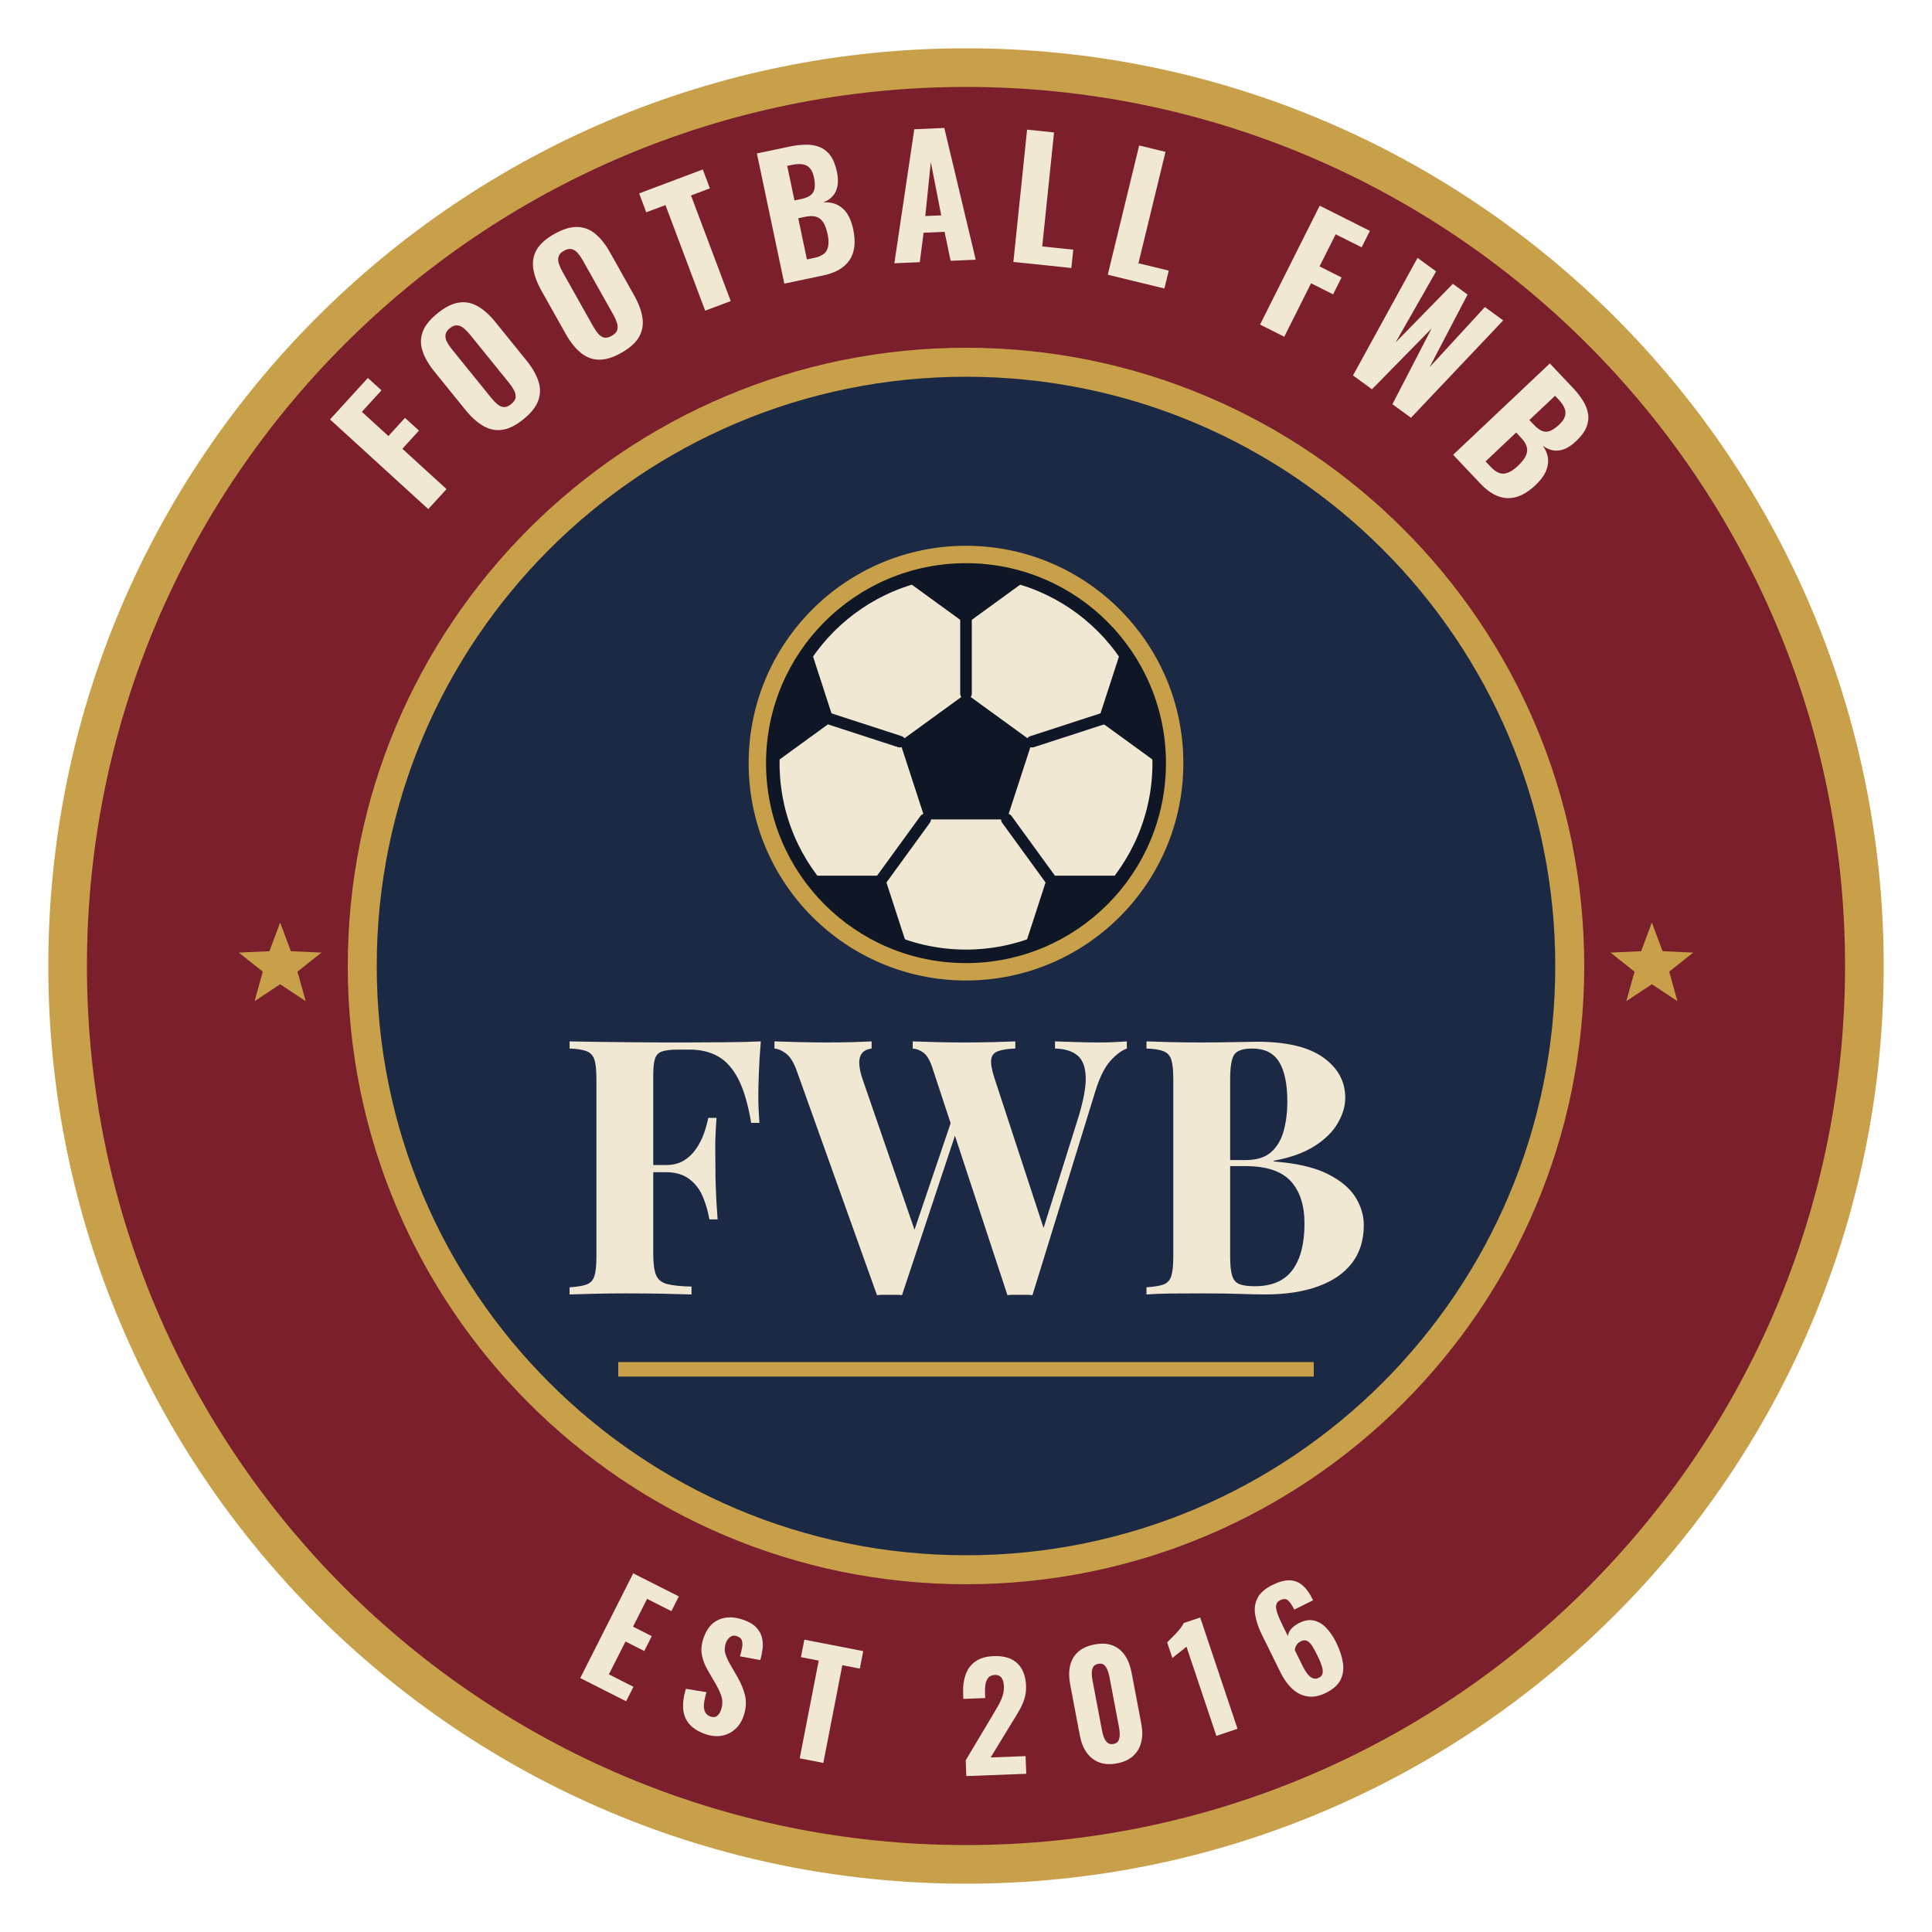
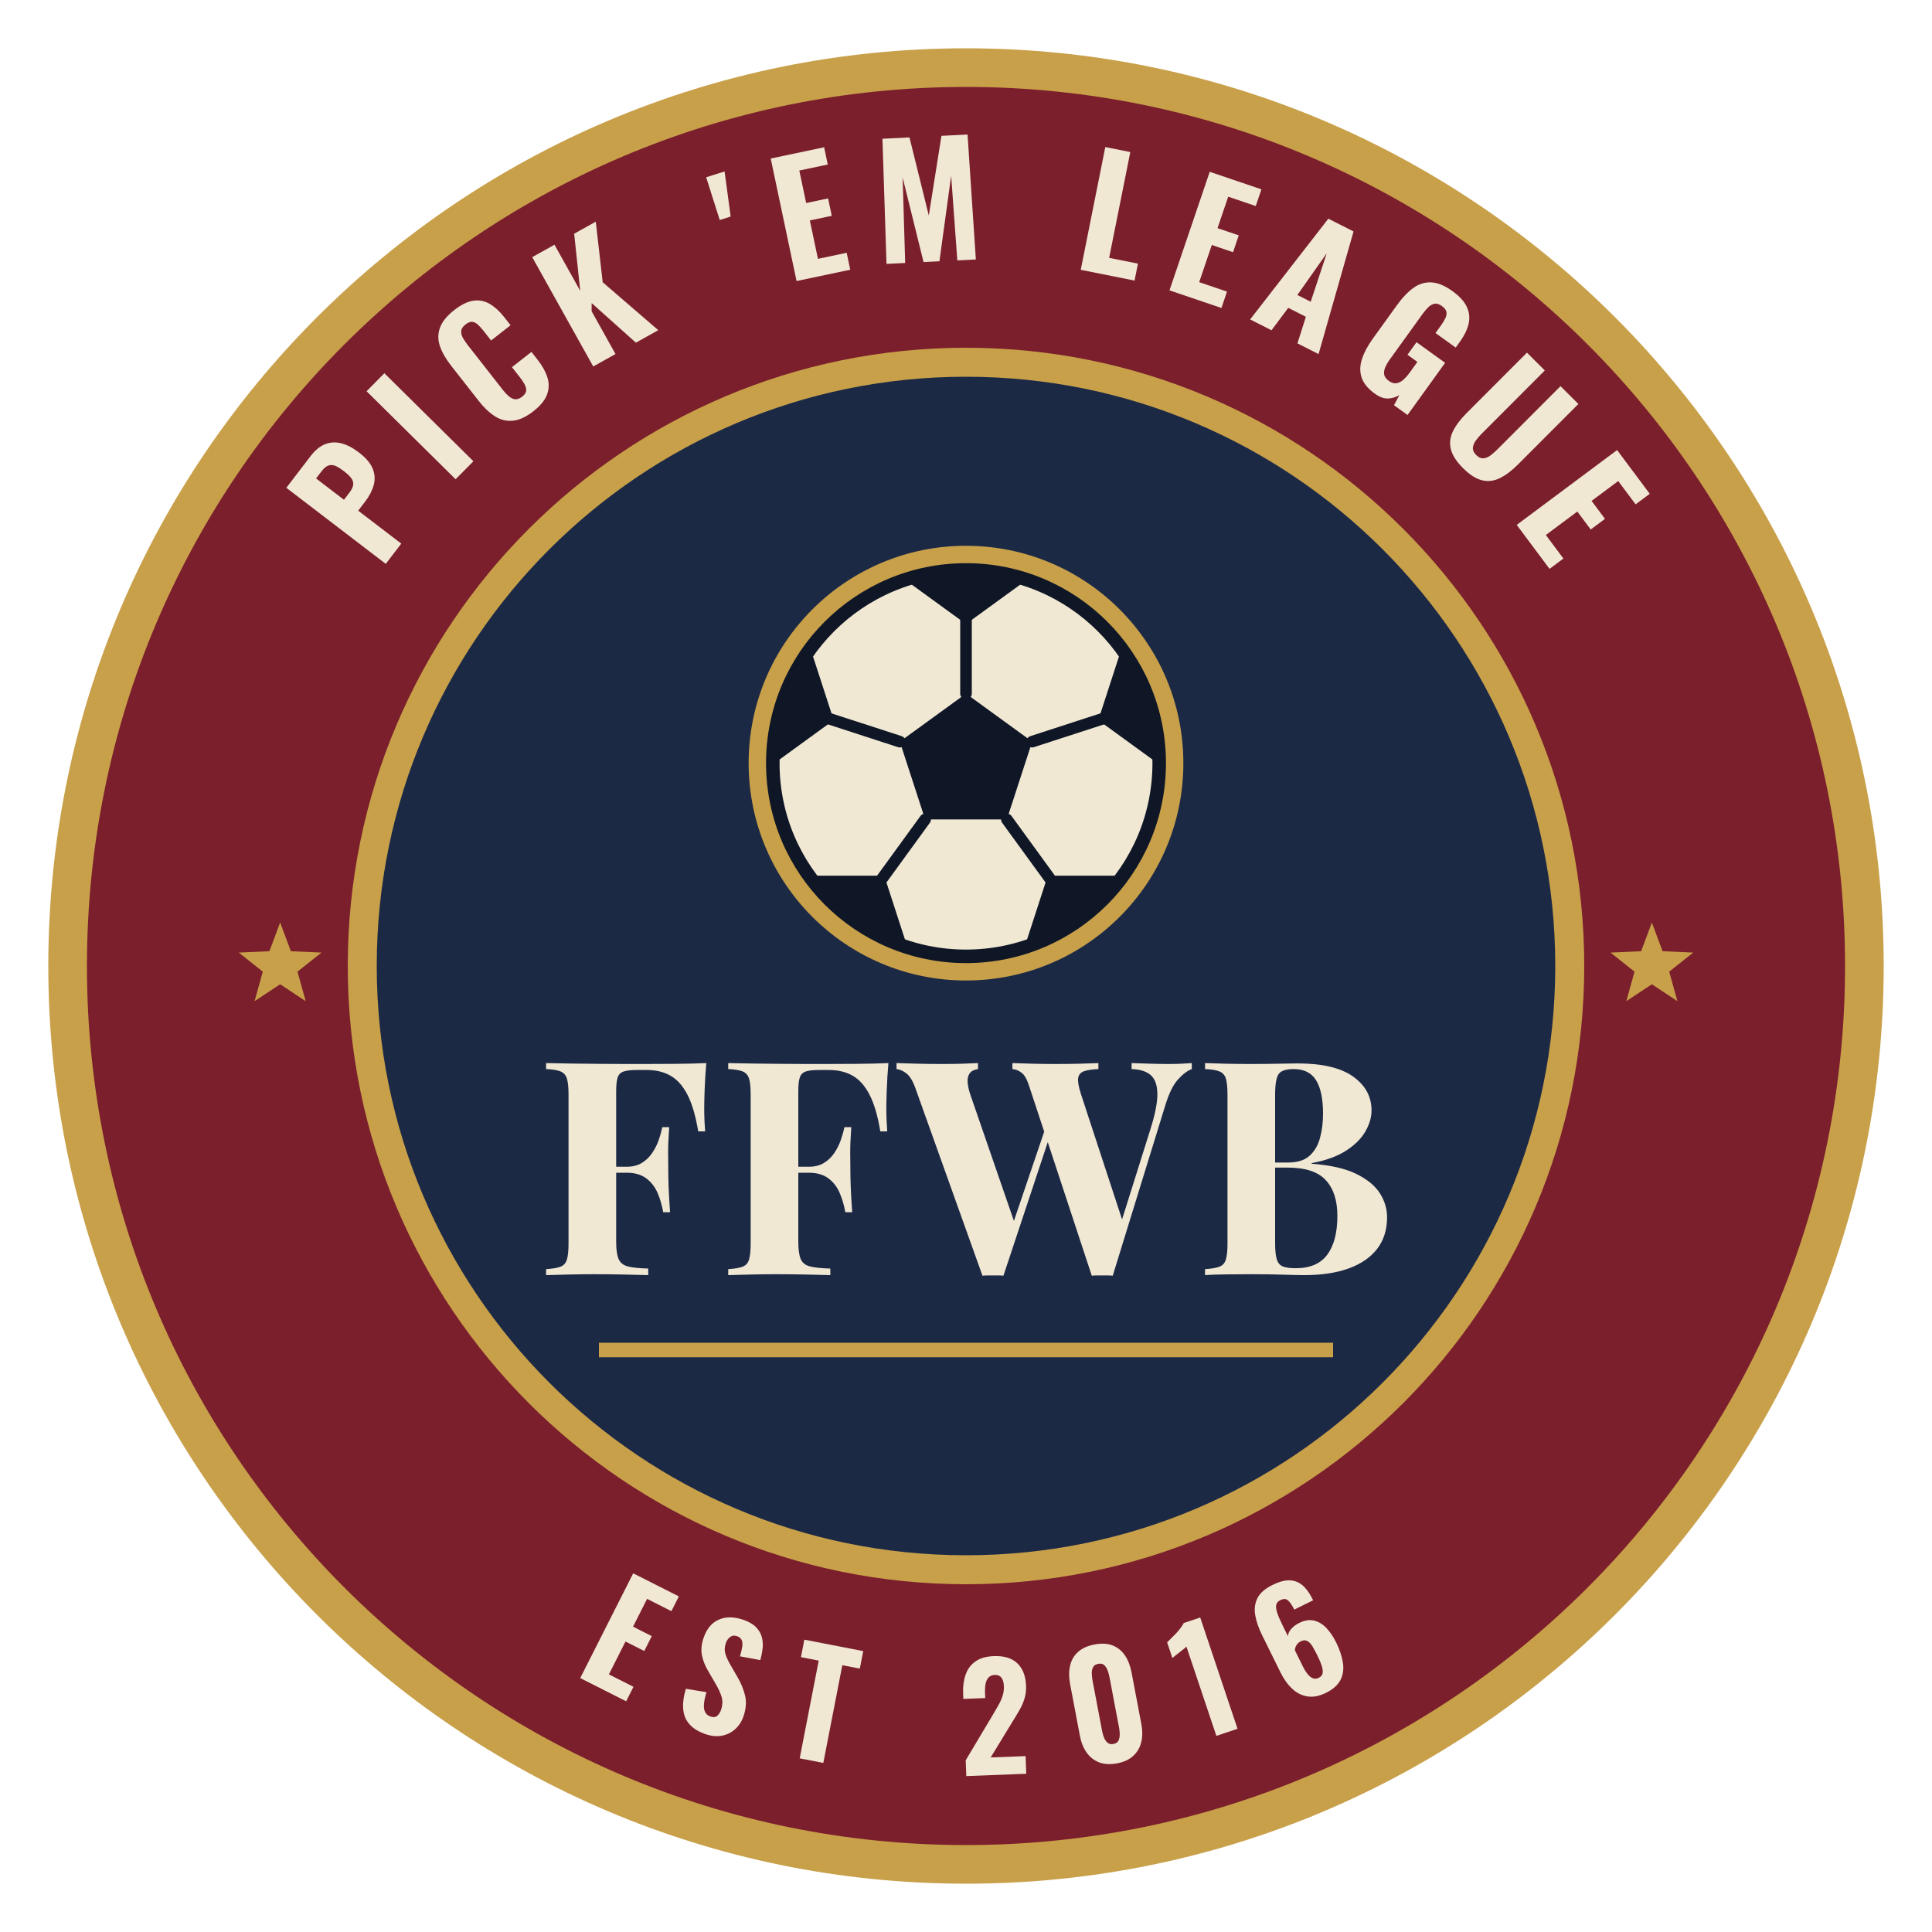
<svg xmlns="http://www.w3.org/2000/svg" viewBox="0 0 400 400">
  <circle cx="200" cy="200" r="190" fill="#c8a04a" />
  <circle cx="200" cy="200" r="182" fill="#7b1f2c" />
  <circle cx="200" cy="200" r="128" fill="#c8a04a" />
  <circle cx="200" cy="200" r="122" fill="#1c2945" />
-   <path d="M0.46 0L-5.15 0L-5.15-27.54L6.48-27.54L6.48-23.73L0.46-23.73L0.46-16.29L5.56-16.29L5.56-12.38L0.46-12.38" fill="#f1e8d4" transform="translate(92.14 101.6) rotate(-47.62)" />
-   <path d="M-0.03 0.37Q-3.06 0.37-4.83-0.71Q-6.60-1.80-7.36-3.83Q-8.13-5.85-8.13-8.67L-8.13-18.94Q-8.13-21.76-7.36-23.77Q-6.60-25.77-4.83-26.83Q-3.06-27.88-0.03-27.88Q3.03-27.88 4.81-26.81Q6.60-25.74 7.36-23.75Q8.13-21.76 8.13-18.94L8.13-8.67Q8.13-5.85 7.36-3.83Q6.60-1.80 4.81-0.71Q3.03 0.37-0.03 0.37M-0.03-3.67Q1.05-3.67 1.56-4.16Q2.07-4.66 2.24-5.49Q2.41-6.32 2.41-7.28L2.41-20.30Q2.41-21.25 2.24-22.07Q2.07-22.88 1.56-23.37Q1.05-23.87-0.03-23.87Q-1.05-23.87-1.56-23.37Q-2.07-22.88-2.24-22.07Q-2.41-21.25-2.41-20.30L-2.41-7.28Q-2.41-6.32-2.26-5.49Q-2.11-4.66-1.60-4.16Q-1.09-3.67-0.03-3.67" fill="#f1e8d4" transform="translate(108.15 86.51) rotate(-38.98)" />
-   <path d="M-0.03 0.37Q-3.06 0.37-4.83-0.71Q-6.60-1.80-7.36-3.83Q-8.13-5.85-8.13-8.67L-8.13-18.94Q-8.13-21.76-7.36-23.77Q-6.60-25.77-4.83-26.83Q-3.06-27.88-0.03-27.88Q3.03-27.88 4.81-26.81Q6.60-25.74 7.36-23.75Q8.13-21.76 8.13-18.94L8.13-8.67Q8.13-5.85 7.36-3.83Q6.60-1.80 4.81-0.71Q3.03 0.37-0.03 0.37M-0.03-3.67Q1.05-3.67 1.56-4.16Q2.07-4.66 2.24-5.49Q2.41-6.32 2.41-7.28L2.41-20.30Q2.41-21.25 2.24-22.07Q2.07-22.88 1.56-23.37Q1.05-23.87-0.03-23.87Q-1.05-23.87-1.56-23.37Q-2.07-22.88-2.24-22.07Q-2.41-21.25-2.41-20.30L-2.41-7.28Q-2.41-6.32-2.26-5.49Q-2.11-4.66-1.60-4.16Q-1.09-3.67-0.03-3.67" fill="#f1e8d4" transform="translate(128.47 72.72) rotate(-29.34)" />
-   <path d="M2.86 0L-2.79 0L-2.79-23.36L-7.04-23.36L-7.04-27.54L7.04-27.54L7.04-23.36L2.86-23.36" fill="#f1e8d4" transform="translate(148.61 63.34) rotate(-20.61)" />
-   <path d="M0.54 0L-7.68 0L-7.68-27.54L-0.71-27.54Q1.09-27.54 2.62-27.23Q4.15-26.93 5.32-26.15Q6.49-25.36 7.12-23.99Q7.75-22.61 7.75-20.40Q7.75-18.73 7.28-17.56Q6.80-16.39 5.92-15.71Q5.03-15.03 3.74-14.79Q5.34-14.55 6.43-13.70Q7.51-12.85 8.06-11.46Q8.60-10.06 8.60-8.09Q8.60-6.02 8.08-4.49Q7.55-2.96 6.53-1.97Q5.51-0.99 4.01-0.49Q2.52 0 0.54 0M-2.07-12.65L-2.07-3.94L-0.51-3.94Q1.60-3.94 2.40-5Q3.20-6.05 3.20-8.16Q3.20-9.79 2.82-10.76Q2.45-11.73 1.62-12.19Q0.78-12.65-0.61-12.65L-2.07-12.65M-2.07-23.73L-2.07-16.42L-0.68-16.42Q0.78-16.42 1.53-16.85Q2.28-17.27 2.57-18.14Q2.86-19.01 2.86-20.26Q2.86-21.52 2.43-22.29Q2.01-23.05 1.14-23.39Q0.27-23.73-1.05-23.73" fill="#f1e8d4" transform="translate(169.9 57.14) rotate(-11.9)" />
-   <path d="M-3.16 0L-8.43 0L-3.09-27.54L3.13-27.54L8.43 0L3.23 0L2.24-6.05L-2.11-6.05L-3.16 0M0.03-20.60L-1.60-9.49L1.70-9.49" fill="#f1e8d4" transform="translate(193.59 54.14) rotate(-2.52)" />
-   <path d="M6.78 0L-5.29 0L-5.29-27.54L0.32-27.54L0.32-3.81L6.78-3.81" fill="#f1e8d4" transform="translate(215.07 54.78) rotate(5.92)" />
-   <path d="M6.78 0L-5.29 0L-5.29-27.54L0.32-27.54L0.32-3.81L6.78-3.81" fill="#f1e8d4" transform="translate(234.49 58.13) rotate(13.66)" />
-   <path d="" fill="#f1e8d4" transform="translate(250.37 62.97) rotate(20.18)" />
-   <path d="M0.46 0L-5.15 0L-5.15-27.54L6.48-27.54L6.48-23.73L0.46-23.73L0.46-16.29L5.56-16.29L5.56-12.38L0.46-12.38" fill="#f1e8d4" transform="translate(265.48 69.51) rotate(26.65)" />
-   <path d="M-2.55 0L-7.41 0L-10.98-27.54L-6.22-27.54L-4.32-10.71L-1.90-27.51L1.87-27.51L4.39-10.74L6.29-27.54L10.98-27.54L7.45 0L2.69 0L0-17.44" fill="#f1e8d4" transform="translate(286.11 82.1) rotate(36.14)" />
-   <path d="M0.54 0L-7.68 0L-7.68-27.54L-0.71-27.54Q1.09-27.54 2.62-27.23Q4.15-26.93 5.32-26.15Q6.49-25.36 7.12-23.99Q7.75-22.61 7.75-20.40Q7.75-18.73 7.28-17.56Q6.80-16.39 5.92-15.71Q5.03-15.03 3.74-14.79Q5.34-14.55 6.43-13.70Q7.51-12.85 8.06-11.46Q8.60-10.06 8.60-8.09Q8.60-6.02 8.08-4.49Q7.55-2.96 6.53-1.97Q5.51-0.99 4.01-0.49Q2.52 0 0.54 0M-2.07-12.65L-2.07-3.94L-0.51-3.94Q1.60-3.94 2.40-5Q3.20-6.05 3.20-8.16Q3.20-9.79 2.82-10.76Q2.45-11.73 1.62-12.19Q0.78-12.65-0.61-12.65L-2.07-12.65M-2.07-23.73L-2.07-16.42L-0.68-16.42Q0.78-16.42 1.53-16.85Q2.28-17.27 2.57-18.14Q2.86-19.01 2.86-20.26Q2.86-21.52 2.43-22.29Q2.01-23.05 1.14-23.39Q0.27-23.73-1.05-23.73" fill="#f1e8d4" transform="translate(306.13 99.74) rotate(46.63)" />
+   <path d="M-1.60 0L-6.88 0L-6.88-25.92L1.34-25.92Q3.68-25.92 5.15-25.04Q6.62-24.16 7.34-22.50Q8.06-20.83 8.06-18.46Q8.06-15.68 7.12-14.11Q6.18-12.54 4.54-11.89Q2.91-11.23 0.80-11.23L-1.60-11.23L-1.60 0M-1.60-22.21L-1.60-14.94L0.26-14.94Q1.41-14.94 2.03-15.31Q2.66-15.68 2.88-16.48Q3.10-17.28 3.10-18.53Q3.10-19.71 2.93-20.51Q2.75-21.31 2.14-21.76Q1.54-22.21 0.22-22.21" fill="#f1e8d4" transform="translate(84.05 111.28) rotate(-52.58)" />
+   <path d="M2.62 0L-2.62 0L-2.62-25.92L2.62-25.92" fill="#f1e8d4" transform="translate(96.17 97.36) rotate(-45.33)" />
+   <path d="M0.30 0.35Q-2.58 0.35-4.26-0.74Q-5.94-1.82-6.61-3.76Q-7.28-5.70-7.28-8.26L-7.28-17.57Q-7.28-20.26-6.61-22.19Q-5.94-24.13-4.26-25.18Q-2.58-26.24 0.30-26.24Q3.09-26.24 4.67-25.31Q6.26-24.38 6.91-22.69Q7.57-20.99 7.57-18.75L7.57-16.58L2.45-16.58L2.45-19.01Q2.45-19.90 2.35-20.69Q2.26-21.47 1.82-21.97Q1.39-22.46 0.34-22.46Q-0.72-22.46-1.20-21.95Q-1.68-21.44-1.81-20.62Q-1.94-19.81-1.94-18.82L-1.94-7.04Q-1.94-5.95-1.76-5.14Q-1.58-4.32-1.09-3.89Q-0.59-3.46 0.34-3.46Q1.36-3.46 1.79-3.95Q2.22-4.45 2.34-5.28Q2.45-6.11 2.45-7.04L2.45-9.57L7.57-9.57L7.57-7.42Q7.57-5.15 6.93-3.41Q6.29-1.66 4.72-0.66Q3.15 0.35 0.30 0.35" fill="#f1e8d4" transform="translate(109.97 85.06) rotate(-38.07)" />
+   <path d="M-1.60 0L-6.88 0L-6.88-25.92L-1.60-25.92L-1.60-14.98L3.07-25.92L8.19-25.92L3.33-14.27L8.54 0L3.23 0L-0.77-11.62L-1.60-10.14" fill="#f1e8d4" transform="translate(128.83 72.52) rotate(-29.17)" />
+   <path d="" fill="#f1e8d4" transform="translate(144.9 64.8) rotate(-22.17)" />
+   <path d="M0.56-16.64L-1.81-16.64L-1.81-25.92L2.19-25.92" fill="#f1e8d4" transform="translate(155.78 60.86) rotate(-17.63)" />
+   <path d="M6.30 0L-5.06 0L-5.06-25.92L6.24-25.92L6.24-22.27L0.22-22.27L0.22-15.39L4.86-15.39L4.86-11.71L0.22-11.71L0.22-3.58L6.30-3.58" fill="#f1e8d4" transform="translate(169.87 57.14) rotate(-11.91)" />
+   <path d="M-5.39 0L-9.26 0L-8.82-25.92L-3.22-25.92L-0.02-9.57L3.41-25.92L8.82-25.92L9.26 0L5.42 0L5.01-17.57L1.71 0L-1.58 0L-5.04-17.70" fill="#f1e8d4" transform="translate(192.79 54.18) rotate(-2.83)" />
+   <path d="" fill="#f1e8d4" transform="translate(212.89 54.57) rotate(5.06)" />
+   <path d="M6.38 0L-4.98 0L-4.98-25.92L0.30-25.92L0.30-3.58L6.38-3.58" fill="#f1e8d4" transform="translate(228.64 56.84) rotate(11.31)" />
+   <path d="M6.30 0L-5.06 0L-5.06-25.92L6.24-25.92L6.24-22.27L0.22-22.27L0.22-15.39L4.86-15.39L4.86-11.71L0.22-11.71L0.22-3.58L6.30-3.58" fill="#f1e8d4" transform="translate(246.92 61.74) rotate(18.75)" />
+   <path d="M-2.98 0L-7.94 0L-2.91-25.92L2.94-25.92L7.94 0L3.04 0L2.11-5.70L-1.98-5.70L-2.98 0M0.03-19.39L-1.50-8.93L1.60-8.93" fill="#f1e8d4" transform="translate(265.91 69.72) rotate(26.84)" />
+   <path d="M-0.58 0.38Q-3.20 0.38-4.74-0.72Q-6.27-1.82-6.93-3.86Q-7.58-5.89-7.58-8.58L-7.58-17.25Q-7.58-20.03-6.91-22.05Q-6.24-24.06-4.56-25.15Q-2.88-26.24 0-26.24Q2.78-26.24 4.40-25.31Q6.02-24.38 6.72-22.69Q7.42-20.99 7.42-18.66L7.42-17.15L2.27-17.15L2.27-18.98Q2.27-20 2.14-20.78Q2.02-21.57 1.55-22.02Q1.09-22.46 0.06-22.46Q-0.99-22.46-1.47-21.92Q-1.95-21.38-2.08-20.53Q-2.21-19.68-2.21-18.72L-2.21-7.23Q-2.21-6.14-2.02-5.28Q-1.82-4.42-1.30-3.94Q-0.77-3.46 0.22-3.46Q1.22-3.46 1.76-3.97Q2.30-4.48 2.51-5.36Q2.72-6.24 2.72-7.36L2.72-10.11L0.19-10.11L0.19-13.31L7.49-13.31L7.49 0L4.03 0L3.71-2.34Q3.20-1.15 2.18-0.38Q1.15 0.38-0.58 0.38" fill="#f1e8d4" transform="translate(285.34 81.54) rotate(35.77)" />
+   <path d="M0 0.35Q-2.94 0.35-4.58-0.66Q-6.21-1.66-6.86-3.57Q-7.52-5.47-7.52-8.19L-7.52-25.92L-2.30-25.92L-2.30-7.46Q-2.30-6.50-2.16-5.57Q-2.02-4.64-1.52-4.06Q-1.02-3.49 0-3.49Q1.06-3.49 1.55-4.06Q2.05-4.64 2.18-5.57Q2.30-6.50 2.30-7.46L2.30-25.92L7.52-25.92L7.52-8.19Q7.52-5.47 6.86-3.57Q6.21-1.66 4.58-0.66Q2.94 0.35 0 0.35" fill="#f1e8d4" transform="translate(303.15 96.67) rotate(44.95)" />
+   <path d="M6.30 0L-5.06 0L-5.06-25.92L6.24-25.92L6.24-22.27L0.22-22.27L0.22-15.39L4.86-15.39L4.86-11.71L0.22-11.71L0.22-3.58L6.30-3.58" fill="#f1e8d4" transform="translate(317.05 112.73) rotate(53.29)" />
  <path d="M5.91 21.60L-4.74 21.60L-4.74-2.70L5.85-2.70L5.85 0.72L0.21 0.72L0.21 7.17L4.56 7.17L4.56 10.62L0.21 10.62L0.21 18.24L5.91 18.24" fill="#f1e8d4" transform="translate(134.11 330.29) rotate(26.83)" />
  <path d="M0.55 21.93Q-1.70 21.93-3.20 21.10Q-4.70 20.28-5.46 18.61Q-6.23 16.95-6.35 14.37L-2.08 13.65Q-2.03 15.15-1.77 16.15Q-1.52 17.16-0.99 17.65Q-0.47 18.15 0.31 18.15Q1.27 18.15 1.62 17.55Q1.96 16.95 1.96 16.17Q1.96 14.64 1.23 13.60Q0.50 12.57-0.71 11.52L-3.23 9.33Q-4.58 8.19-5.43 6.75Q-6.29 5.31-6.29 3.21Q-6.29 0.21-4.53-1.39Q-2.78-3 0.28-3Q2.11-3 3.28-2.40Q4.45-1.80 5.10-0.80Q5.75 0.21 6 1.39Q6.25 2.58 6.31 3.75L2.08 4.38Q2.02 3.27 1.89 2.43Q1.75 1.59 1.35 1.11Q0.94 0.63 0.13 0.63Q-0.74 0.63-1.16 1.27Q-1.58 1.92-1.58 2.70Q-1.58 3.99-0.99 4.81Q-0.41 5.64 0.61 6.54L3.08 8.70Q4.60 10.02 5.70 11.71Q6.79 13.41 6.79 15.90Q6.79 17.61 6.01 18.99Q5.23 20.37 3.84 21.15Q2.44 21.93 0.55 21.93" fill="#f1e8d4" transform="translate(152.66 338.11) rotate(18.92)" />
  <path d="M2.52 21.60L-2.46 21.60L-2.46 0.99L-6.21 0.99L-6.21-2.70L6.21-2.70L6.21 0.99L2.52 0.99" fill="#f1e8d4" transform="translate(172.11 343.31) rotate(11.01)" />
  <path d="" fill="#f1e8d4" transform="translate(188.27 345.53) rotate(4.61)" />
  <path d="M6.06 21.60L-6.36 21.60L-6.36 18.33L-0.45 9.24Q0.21 8.22 0.79 7.29Q1.38 6.36 1.75 5.38Q2.13 4.41 2.13 3.30Q2.13 2.13 1.68 1.51Q1.23 0.90 0.39 0.90Q-0.51 0.90-0.99 1.39Q-1.47 1.89-1.65 2.70Q-1.83 3.51-1.83 4.47L-1.83 5.61L-6.36 5.61L-6.36 4.41Q-6.36 2.25-5.68 0.57Q-5.01-1.11-3.55-2.05Q-2.10-3 0.27-3Q3.48-3 5.10-1.32Q6.72 0.36 6.72 3.39Q6.72 4.86 6.27 6.10Q5.82 7.35 5.08 8.50Q4.35 9.66 3.51 10.89L-1.17 17.94L6.06 17.94" fill="#f1e8d4" transform="translate(205.59 345.89) rotate(-2.2)" />
  <path d="M0.02 22.02Q-2.17 22.02-3.61 21.12Q-5.05 20.22-5.77 18.64Q-6.49 17.07-6.49 15L-6.49 4.11Q-6.49 1.98-5.80 0.38Q-5.12-1.23-3.67-2.13Q-2.23-3.03 0.02-3.03Q2.23-3.03 3.66-2.13Q5.08-1.23 5.78 0.38Q6.46 1.98 6.46 4.11L6.46 15Q6.46 17.07 5.74 18.64Q5.03 20.22 3.59 21.12Q2.14 22.02 0.02 22.02M0.02 17.94Q0.82 17.94 1.19 17.43Q1.54 16.92 1.67 16.21Q1.79 15.51 1.79 14.91L1.79 4.20Q1.79 3.54 1.68 2.82Q1.57 2.10 1.21 1.57Q0.86 1.05 0.02 1.05Q-0.83 1.05-1.20 1.57Q-1.58 2.10-1.68 2.82Q-1.79 3.54-1.79 4.20L-1.79 14.91Q-1.79 15.51-1.67 16.21Q-1.54 16.92-1.16 17.43Q-0.76 17.94 0.02 17.94" fill="#f1e8d4" transform="translate(227.17 343.45) rotate(-10.73)" />
  <path d="M3.09 21.60L-1.53 21.60L-1.53 2.10Q-1.80 2.25-2.27 2.41Q-2.73 2.58-3.27 2.77Q-3.81 2.97-4.29 3.13Q-4.77 3.30-5.04 3.42L-5.04 0Q-4.68-0.18-4.06-0.48Q-3.45-0.78-2.76-1.14Q-2.07-1.50-1.46-1.92Q-0.84-2.34-0.51-2.70L3.09-2.70" fill="#f1e8d4" transform="translate(246.42 338.43) rotate(-18.54)" />
  <path d="M0.20 21.93Q-2.12 21.93-3.57 20.89Q-5.03 19.86-5.70 18.06Q-6.37 16.26-6.37 13.95L-6.37 5.31Q-6.37 2.94-5.82 1.05Q-5.27-0.84-3.86-1.92Q-2.45-3 0.16-3Q2.41-3 3.75-2.30Q5.08-1.59 5.69-0.21Q6.29 1.17 6.29 3.18Q6.29 3.27 6.30 3.38Q6.31 3.48 6.31 3.57L1.94 3.57Q1.94 2.04 1.63 1.29Q1.33 0.54 0.20 0.54Q-0.53 0.54-0.93 0.99Q-1.33 1.44-1.50 2.50Q-1.67 3.57-1.67 5.43L-1.67 7.92Q-1.28 7.26-0.45 6.90Q0.38 6.54 1.46 6.51Q3.38 6.45 4.53 7.36Q5.69 8.28 6.20 9.88Q6.71 11.49 6.71 13.50Q6.71 15.96 6.11 17.88Q5.50 19.80 4.08 20.86Q2.65 21.93 0.20 21.93M0.25 18.48Q1 18.48 1.38 17.97Q1.75 17.46 1.89 16.53Q2.03 15.60 2.03 14.28Q2.03 13.02 1.95 12.07Q1.88 11.13 1.48 10.59Q1.10 10.05 0.20 10.05Q-0.23 10.05-0.60 10.21Q-0.98 10.38-1.25 10.63Q-1.51 10.89-1.67 11.16L-1.67 15.03Q-1.67 15.93-1.50 16.72Q-1.33 17.52-0.92 18Q-0.50 18.48 0.25 18.48" fill="#f1e8d4" transform="translate(264.64 330.91) rotate(-26.28)" />
  <polygon fill="#c8a04a" points="58,191 60.22,196.94 66.56,197.22 61.59,201.17 63.29,207.28 58,203.78 52.71,207.28 54.41,201.17 49.44,197.22 55.78,196.94" />
  <polygon fill="#c8a04a" points="342,191 344.22,196.94 350.56,197.22 345.59,201.17 347.29,207.28 342,203.78 336.71,207.28 338.41,201.17 333.44,197.22 339.78,196.94" />
  <circle cx="200" cy="158" r="45" fill="#c8a04a" />
  <g>
    <clipPath id="bb">
      <circle cx="200" cy="158" r="40" />
    </clipPath>
    <circle cx="200" cy="158" r="40" fill="#f1e8d4" />
    <g clip-path="url(#bb)">
      <polygon points="207.05,107.49 211.41,120.91 200,129.2 188.59,120.91 192.95,107.49" fill="#0f1626" />
      <polygon points="250.22,149.1 238.8,157.39 227.39,149.1 231.75,135.68 245.86,135.68" fill="#0f1626" />
      <polygon points="223.98,203.01 212.57,194.72 216.93,181.3 231.04,181.3 235.39,194.72" fill="#0f1626" />
      <polygon points="164.61,194.72 168.96,181.3 183.07,181.3 187.43,194.72 176.02,203.01" fill="#0f1626" />
      <polygon points="154.14,135.68 168.25,135.68 172.61,149.1 161.2,157.39 149.78,149.1" fill="#0f1626" />
      <g stroke="#0f1626" stroke-width="2.4" stroke-linecap="round">
        <line x1="200" y1="143.6" x2="200" y2="126.8" />
        <line x1="213.7" y1="153.55" x2="229.67" y2="148.36" />
        <line x1="208.46" y1="169.65" x2="218.34" y2="183.24" />
        <line x1="191.54" y1="169.65" x2="181.66" y2="183.24" />
        <line x1="186.3" y1="153.55" x2="170.33" y2="148.36" />
      </g>
    </g>
    <polygon points="200,143.6 213.7,153.55 208.46,169.65 191.54,169.65 186.3,153.55" fill="#0f1626" />
    <circle cx="200" cy="158" r="40" fill="none" stroke="#0f1626" stroke-width="2.8" />
  </g>
-   <path d="M157.52 215.61Q157.23 218.94 157.12 222.05Q157 225.15 157 226.86Q157 228.48 157.08 229.96Q157.15 231.44 157.23 232.48L155.52 232.48Q154.56 226.71 152.86 223.41Q151.16 220.12 148.68 218.72Q146.20 217.31 142.80 217.31L140.35 217.31Q138.21 217.31 137.10 217.68Q135.99 218.05 135.62 219.16Q135.25 220.27 135.25 222.56L135.25 241.21L137.84 241.21Q140.06 241.21 141.57 240.29Q143.09 239.36 144.13 237.84Q145.16 236.33 145.76 234.63Q146.35 232.92 146.64 231.44L148.35 231.44Q148.05 235.66 148.09 237.88Q148.12 240.10 148.12 241.95Q148.12 243.80 148.20 246.02Q148.27 248.24 148.57 252.46L146.87 252.46Q146.42 249.87 145.46 247.65Q144.50 245.43 142.65 244.06Q140.80 242.69 137.84 242.69L135.25 242.69L135.25 259.71Q135.25 262.60 135.84 264Q136.43 265.41 138.13 265.85Q139.84 266.30 143.17 266.37L143.17 268Q140.87 267.93 137.25 267.85Q133.62 267.78 129.62 267.78Q126.44 267.78 123.41 267.85Q120.37 267.93 117.93 268L117.93 266.52Q120.30 266.37 121.48 265.93Q122.67 265.48 123.08 264.15Q123.48 262.82 123.48 260.16L123.48 223.45Q123.48 220.71 123.08 219.42Q122.67 218.12 121.45 217.64Q120.23 217.16 117.93 217.09L117.93 215.61Q120.97 215.68 124.37 215.72Q127.77 215.76 131.10 215.79Q134.43 215.83 137.32 215.83L142.06 215.83Q145.46 215.83 149.79 215.79Q154.12 215.76 157.52 215.61M233.30 215.61L233.30 217.09Q231.67 217.68 229.90 219.64Q228.12 221.60 226.79 225.89L213.76 268.15Q213.17 268.07 212.51 268.07L209.84 268.07Q209.18 268.07 208.58 268.15L197.71 235.14L186.75 268.15Q186.16 268.07 185.50 268.07L182.83 268.07Q182.17 268.07 181.57 268.15L165 221.82Q164.04 219.09 162.74 218.12Q161.45 217.16 160.34 217.09L160.34 215.61Q162.56 215.68 165.59 215.76Q168.62 215.83 171.36 215.83Q174.32 215.83 176.65 215.76Q178.98 215.68 180.46 215.61L180.46 217.09Q178.98 217.31 178.39 218.16Q177.80 219.01 177.91 220.38Q178.02 221.75 178.54 223.30L189.34 254.61L196.82 232.55L193.04 221.08Q192.30 218.79 191.23 217.98Q190.16 217.16 188.97 217.09L188.97 215.61Q191.05 215.68 193.89 215.76Q196.74 215.83 199.56 215.83Q202.81 215.83 205.66 215.76Q208.51 215.68 210.21 215.61L210.21 217.09Q207.99 217.16 206.70 217.61Q205.40 218.05 205.22 219.31Q205.03 220.57 205.92 223.30L216.06 254.24L223.09 231.89Q224.86 226.26 224.79 223.08Q224.72 219.90 223.09 218.53Q221.46 217.16 218.43 217.09L218.43 215.61Q220.94 215.68 223.16 215.76Q225.38 215.83 227.60 215.83Q229.30 215.83 230.75 215.76Q232.19 215.68 233.30 215.61M237.37 217.09L237.37 215.61Q239.30 215.68 242.40 215.76Q245.51 215.83 248.62 215.83Q252.17 215.83 255.50 215.76Q258.83 215.68 260.24 215.68Q269.41 215.68 273.96 218.94Q278.52 222.19 278.52 227.30Q278.52 229.89 276.96 232.55Q275.41 235.22 272.15 237.29Q268.90 239.36 263.72 240.32L263.72 240.47Q270.67 240.99 274.74 242.99Q278.81 244.99 280.59 247.80Q282.36 250.61 282.36 253.64Q282.36 258.31 279.92 261.49Q277.48 264.67 272.89 266.33Q268.30 268 261.94 268Q260.16 268 256.83 267.89Q253.50 267.78 248.77 267.78Q245.51 267.78 242.40 267.81Q239.30 267.85 237.37 268L237.37 266.52Q239.74 266.37 240.92 265.93Q242.11 265.48 242.51 264.15Q242.92 262.82 242.92 260.16L242.92 223.45Q242.92 220.71 242.51 219.42Q242.11 218.12 240.89 217.64Q239.67 217.16 237.37 217.09M257.80 241.43L254.69 241.43L254.69 260.16Q254.69 262.75 255.09 264.08Q255.50 265.41 256.57 265.85Q257.65 266.30 259.79 266.30Q265.12 266.30 267.60 262.93Q270.08 259.56 270.08 253.35Q270.08 247.65 267.23 244.54Q264.38 241.43 257.80 241.43M259.28 217.09Q256.39 217.09 255.54 218.35Q254.69 219.60 254.69 223.45L254.69 240.18L257.87 240.18Q261.35 240.18 263.20 238.51Q265.05 236.85 265.79 234.07Q266.53 231.30 266.53 228.11Q266.53 222.64 264.83 219.86Q263.12 217.09 259.28 217.09" fill="#f1e8d4" />
-   <rect x="128" y="282" width="144" height="3" fill="#c8a04a" />
+   <path d="M146.23 220.10Q145.99 222.89 145.89 225.50Q145.80 228.10 145.80 229.53Q145.80 230.89 145.86 232.13Q145.92 233.37 145.99 234.24L144.56 234.24Q143.75 229.40 142.33 226.65Q140.90 223.89 138.82 222.71Q136.75 221.53 133.90 221.53L131.85 221.53Q130.05 221.53 129.12 221.84Q128.19 222.15 127.88 223.08Q127.57 224.01 127.57 225.93L127.57 241.56L129.74 241.56Q131.60 241.56 132.87 240.78Q134.14 240.01 135.01 238.74Q135.88 237.46 136.38 236.04Q136.87 234.61 137.12 233.37L138.55 233.37Q138.30 236.91 138.33 238.77Q138.36 240.63 138.36 242.18Q138.36 243.73 138.42 245.59Q138.48 247.45 138.73 250.98L137.31 250.98Q136.93 248.81 136.13 246.95Q135.32 245.09 133.77 243.94Q132.22 242.80 129.74 242.80L127.57 242.80L127.57 257.06Q127.57 259.47 128.07 260.65Q128.56 261.83 129.99 262.20Q131.42 262.57 134.21 262.64L134.21 264Q132.28 263.94 129.25 263.88Q126.21 263.81 122.86 263.81Q120.19 263.81 117.65 263.88Q115.11 263.94 113.06 264L113.06 262.76Q115.05 262.64 116.04 262.26Q117.03 261.89 117.37 260.78Q117.71 259.66 117.71 257.43L117.71 226.68Q117.71 224.38 117.37 223.30Q117.03 222.21 116.01 221.81Q114.99 221.41 113.06 221.34L113.06 220.10Q115.61 220.17 118.46 220.20Q121.31 220.23 124.10 220.26Q126.89 220.29 129.31 220.29L133.28 220.29Q136.13 220.29 139.75 220.26Q143.38 220.23 146.23 220.10M183.94 220.10Q183.69 222.89 183.60 225.50Q183.50 228.10 183.50 229.53Q183.50 230.89 183.57 232.13Q183.63 233.37 183.69 234.24L182.26 234.24Q181.46 229.40 180.03 226.65Q178.61 223.89 176.53 222.71Q174.45 221.53 171.60 221.53L169.55 221.53Q167.76 221.53 166.83 221.84Q165.90 222.15 165.59 223.08Q165.28 224.01 165.28 225.93L165.28 241.56L167.45 241.56Q169.31 241.56 170.58 240.78Q171.85 240.01 172.72 238.74Q173.58 237.46 174.08 236.04Q174.58 234.61 174.82 233.37L176.25 233.37Q176 236.91 176.03 238.77Q176.06 240.63 176.06 242.18Q176.06 243.73 176.13 245.59Q176.19 247.45 176.44 250.98L175.01 250.98Q174.64 248.81 173.83 246.95Q173.03 245.09 171.48 243.94Q169.93 242.80 167.45 242.80L165.28 242.80L165.28 257.06Q165.28 259.47 165.77 260.65Q166.27 261.83 167.69 262.20Q169.12 262.57 171.91 262.64L171.91 264Q169.99 263.94 166.95 263.88Q163.91 263.81 160.56 263.81Q157.90 263.81 155.36 263.88Q152.81 263.94 150.77 264L150.77 262.76Q152.75 262.64 153.74 262.26Q154.74 261.89 155.08 260.78Q155.42 259.66 155.42 257.43L155.42 226.68Q155.42 224.38 155.08 223.30Q154.74 222.21 153.71 221.81Q152.69 221.41 150.77 221.34L150.77 220.10Q153.31 220.17 156.16 220.20Q159.01 220.23 161.80 220.26Q164.59 220.29 167.01 220.29L170.98 220.29Q173.83 220.29 177.46 220.26Q181.09 220.23 183.94 220.10M246.75 220.10L246.75 221.34Q245.39 221.84 243.90 223.48Q242.41 225.13 241.30 228.72L230.38 264.12Q229.89 264.06 229.33 264.06L227.10 264.06Q226.54 264.06 226.04 264.12L216.93 236.47L207.75 264.12Q207.26 264.06 206.70 264.06L204.47 264.06Q203.91 264.06 203.41 264.12L189.53 225.31Q188.72 223.02 187.63 222.21Q186.55 221.41 185.62 221.34L185.62 220.10Q187.48 220.17 190.02 220.23Q192.56 220.29 194.86 220.29Q197.34 220.29 199.29 220.23Q201.24 220.17 202.48 220.10L202.48 221.34Q201.24 221.53 200.75 222.24Q200.25 222.96 200.34 224.10Q200.44 225.25 200.87 226.55L209.92 252.78L216.19 234.30L213.02 224.69Q212.40 222.77 211.50 222.09Q210.61 221.41 209.61 221.34L209.61 220.10Q211.35 220.17 213.74 220.23Q216.12 220.29 218.48 220.29Q221.21 220.29 223.59 220.23Q225.98 220.17 227.41 220.10L227.41 221.34Q225.55 221.41 224.46 221.78Q223.38 222.15 223.22 223.20Q223.07 224.26 223.81 226.55L232.31 252.47L238.20 233.74Q239.68 229.03 239.62 226.37Q239.56 223.70 238.20 222.55Q236.83 221.41 234.29 221.34L234.29 220.10Q236.40 220.17 238.26 220.23Q240.12 220.29 241.98 220.29Q243.40 220.29 244.61 220.23Q245.82 220.17 246.75 220.10M249.49 221.34L249.49 220.10Q251.10 220.17 253.70 220.23Q256.31 220.29 258.91 220.29Q261.89 220.29 264.68 220.23Q267.47 220.17 268.65 220.17Q276.33 220.17 280.15 222.89Q283.96 225.62 283.96 229.90Q283.96 232.07 282.66 234.30Q281.36 236.53 278.63 238.27Q275.90 240.01 271.56 240.81L271.56 240.94Q277.39 241.37 280.80 243.04Q284.21 244.72 285.70 247.07Q287.18 249.43 287.18 251.97Q287.18 255.88 285.14 258.54Q283.09 261.21 279.25 262.61Q275.40 264 270.07 264Q268.58 264 265.79 263.91Q263 263.81 259.04 263.81Q256.31 263.81 253.70 263.85Q251.10 263.88 249.49 264L249.49 262.76Q251.47 262.64 252.46 262.26Q253.46 261.89 253.80 260.78Q254.14 259.66 254.14 257.43L254.14 226.68Q254.14 224.38 253.80 223.30Q253.46 222.21 252.43 221.81Q251.41 221.41 249.49 221.34M266.60 241.74L264 241.74L264 257.43Q264 259.60 264.34 260.71Q264.68 261.83 265.58 262.20Q266.48 262.57 268.27 262.57Q272.74 262.57 274.81 259.75Q276.89 256.93 276.89 251.72Q276.89 246.95 274.50 244.35Q272.12 241.74 266.60 241.74M267.84 221.34Q265.42 221.34 264.71 222.40Q264 223.45 264 226.68L264 240.69L266.66 240.69Q269.58 240.69 271.13 239.29Q272.68 237.90 273.30 235.57Q273.92 233.25 273.92 230.58Q273.92 225.99 272.49 223.67Q271.06 221.34 267.84 221.34" fill="#f1e8d4" />
+   <rect x="124" y="278" width="152" height="3" fill="#c8a04a" />
</svg>
